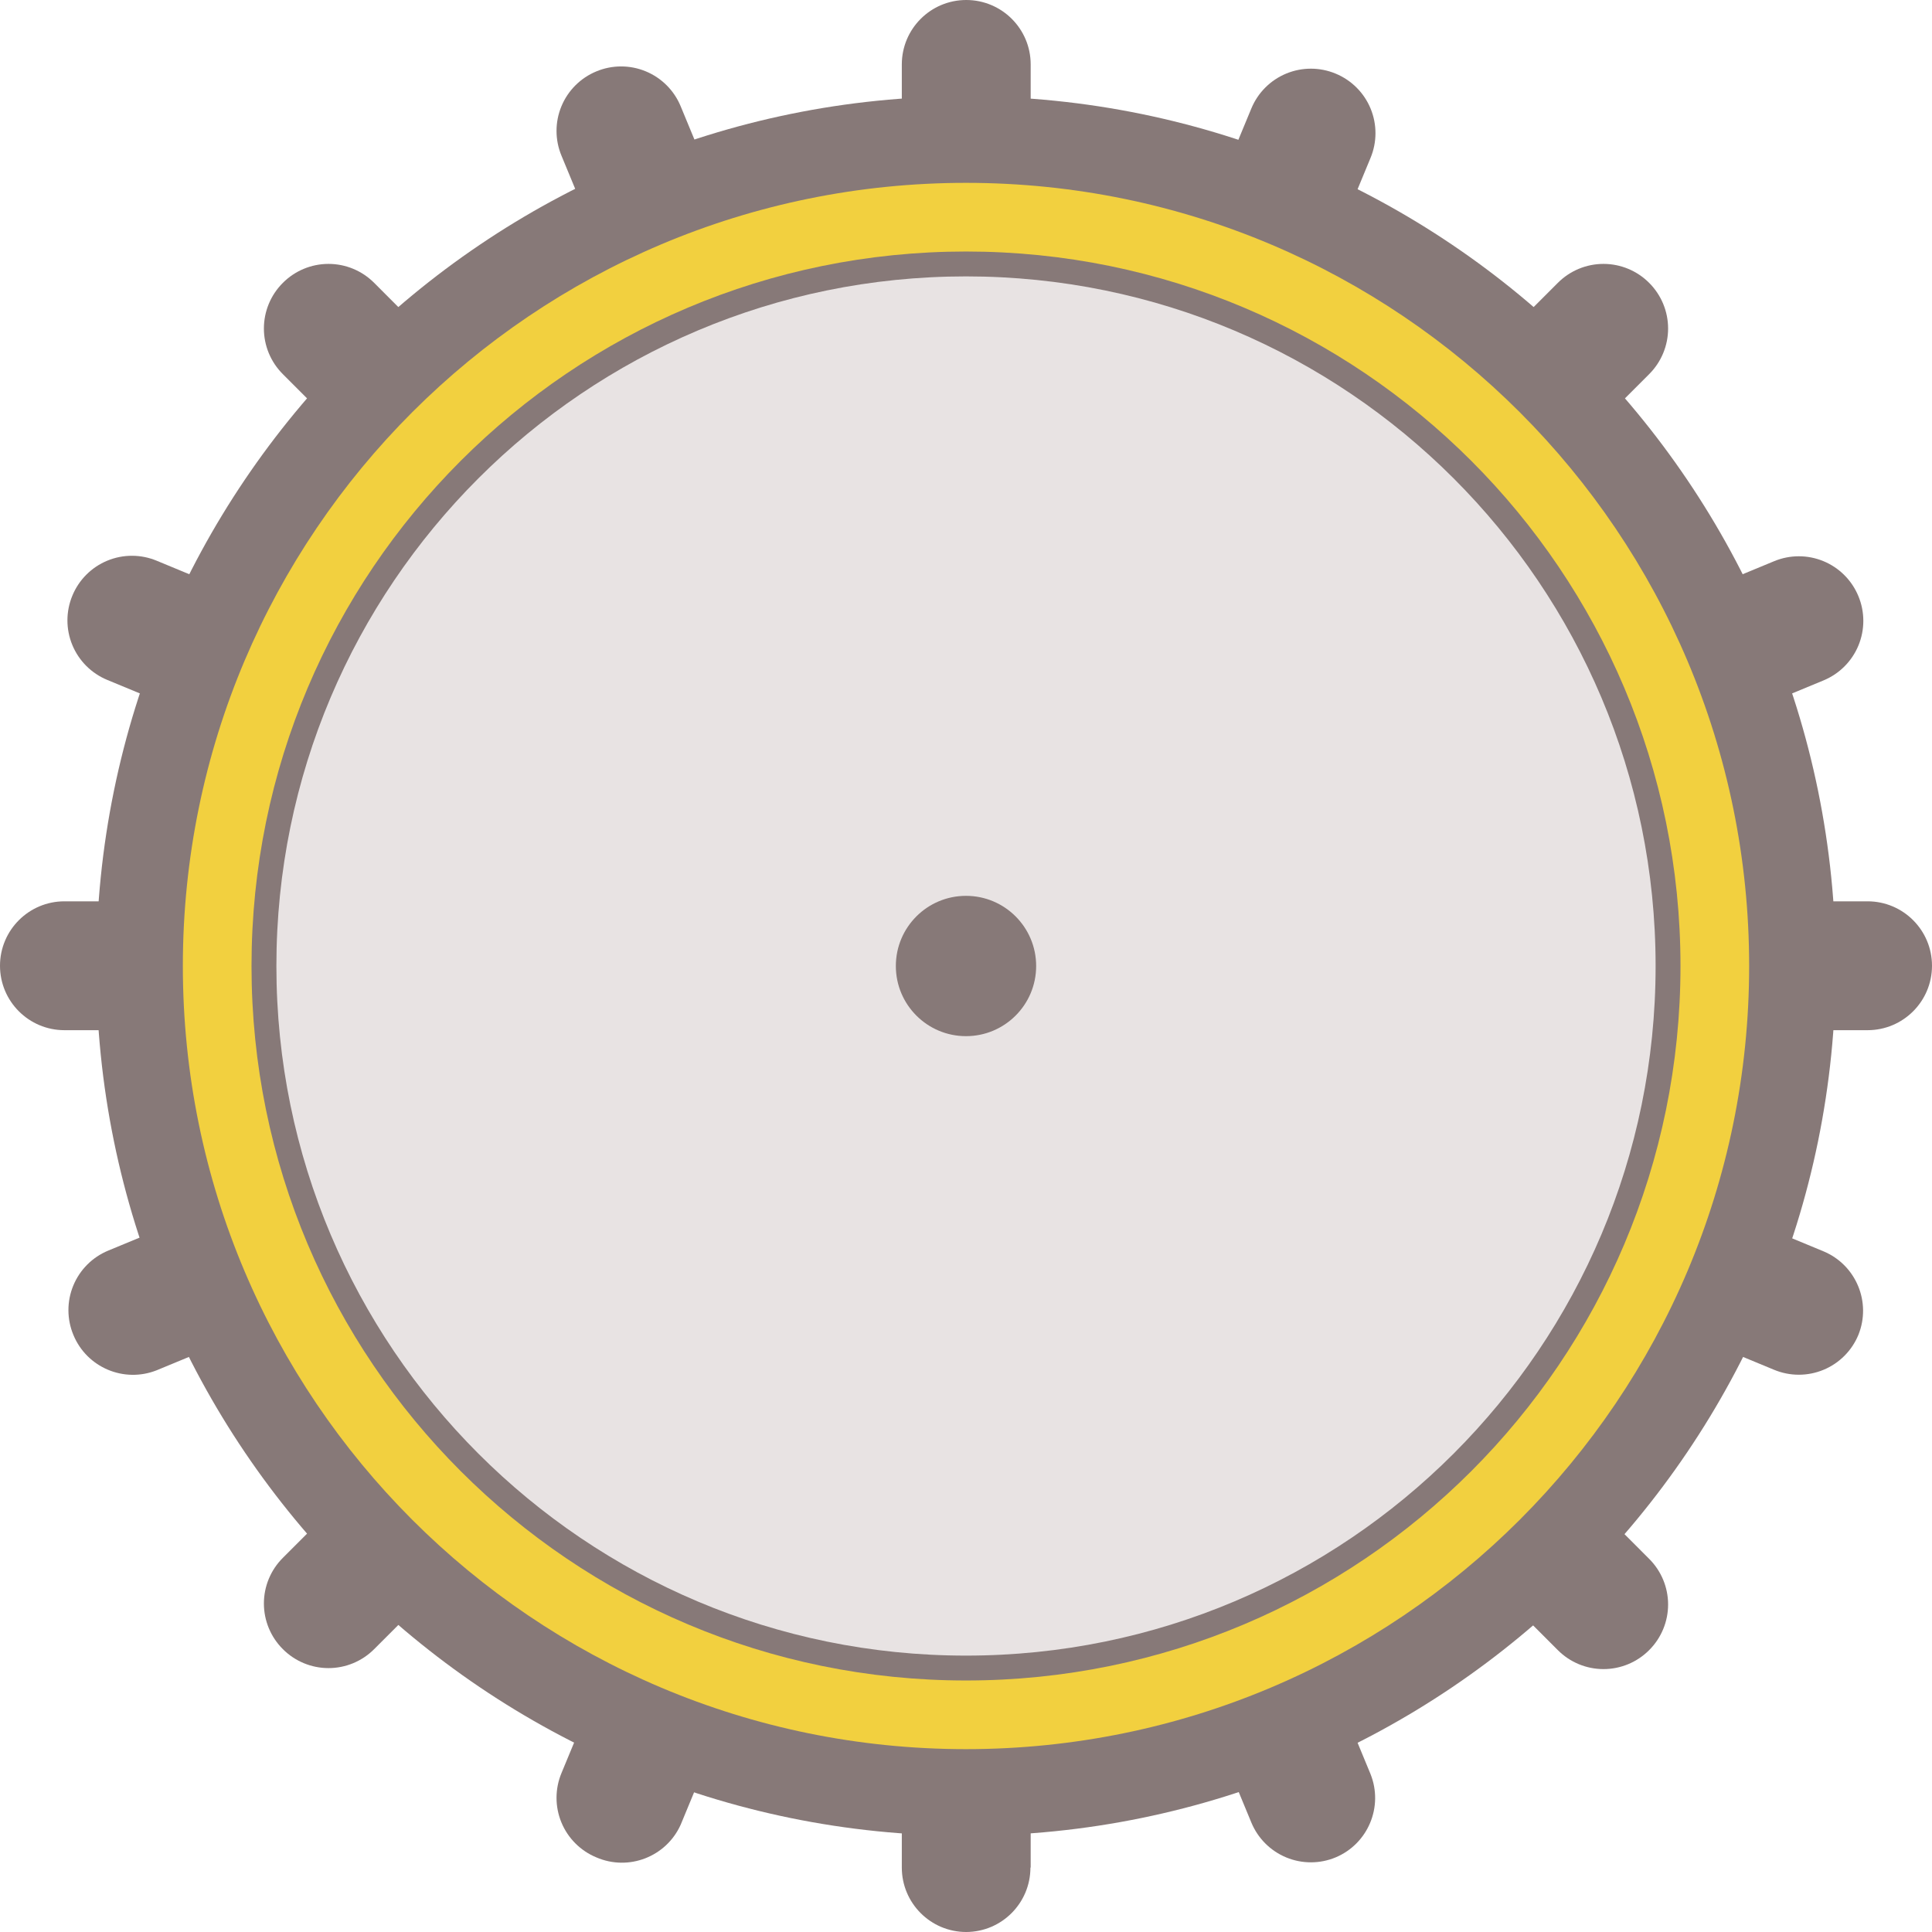
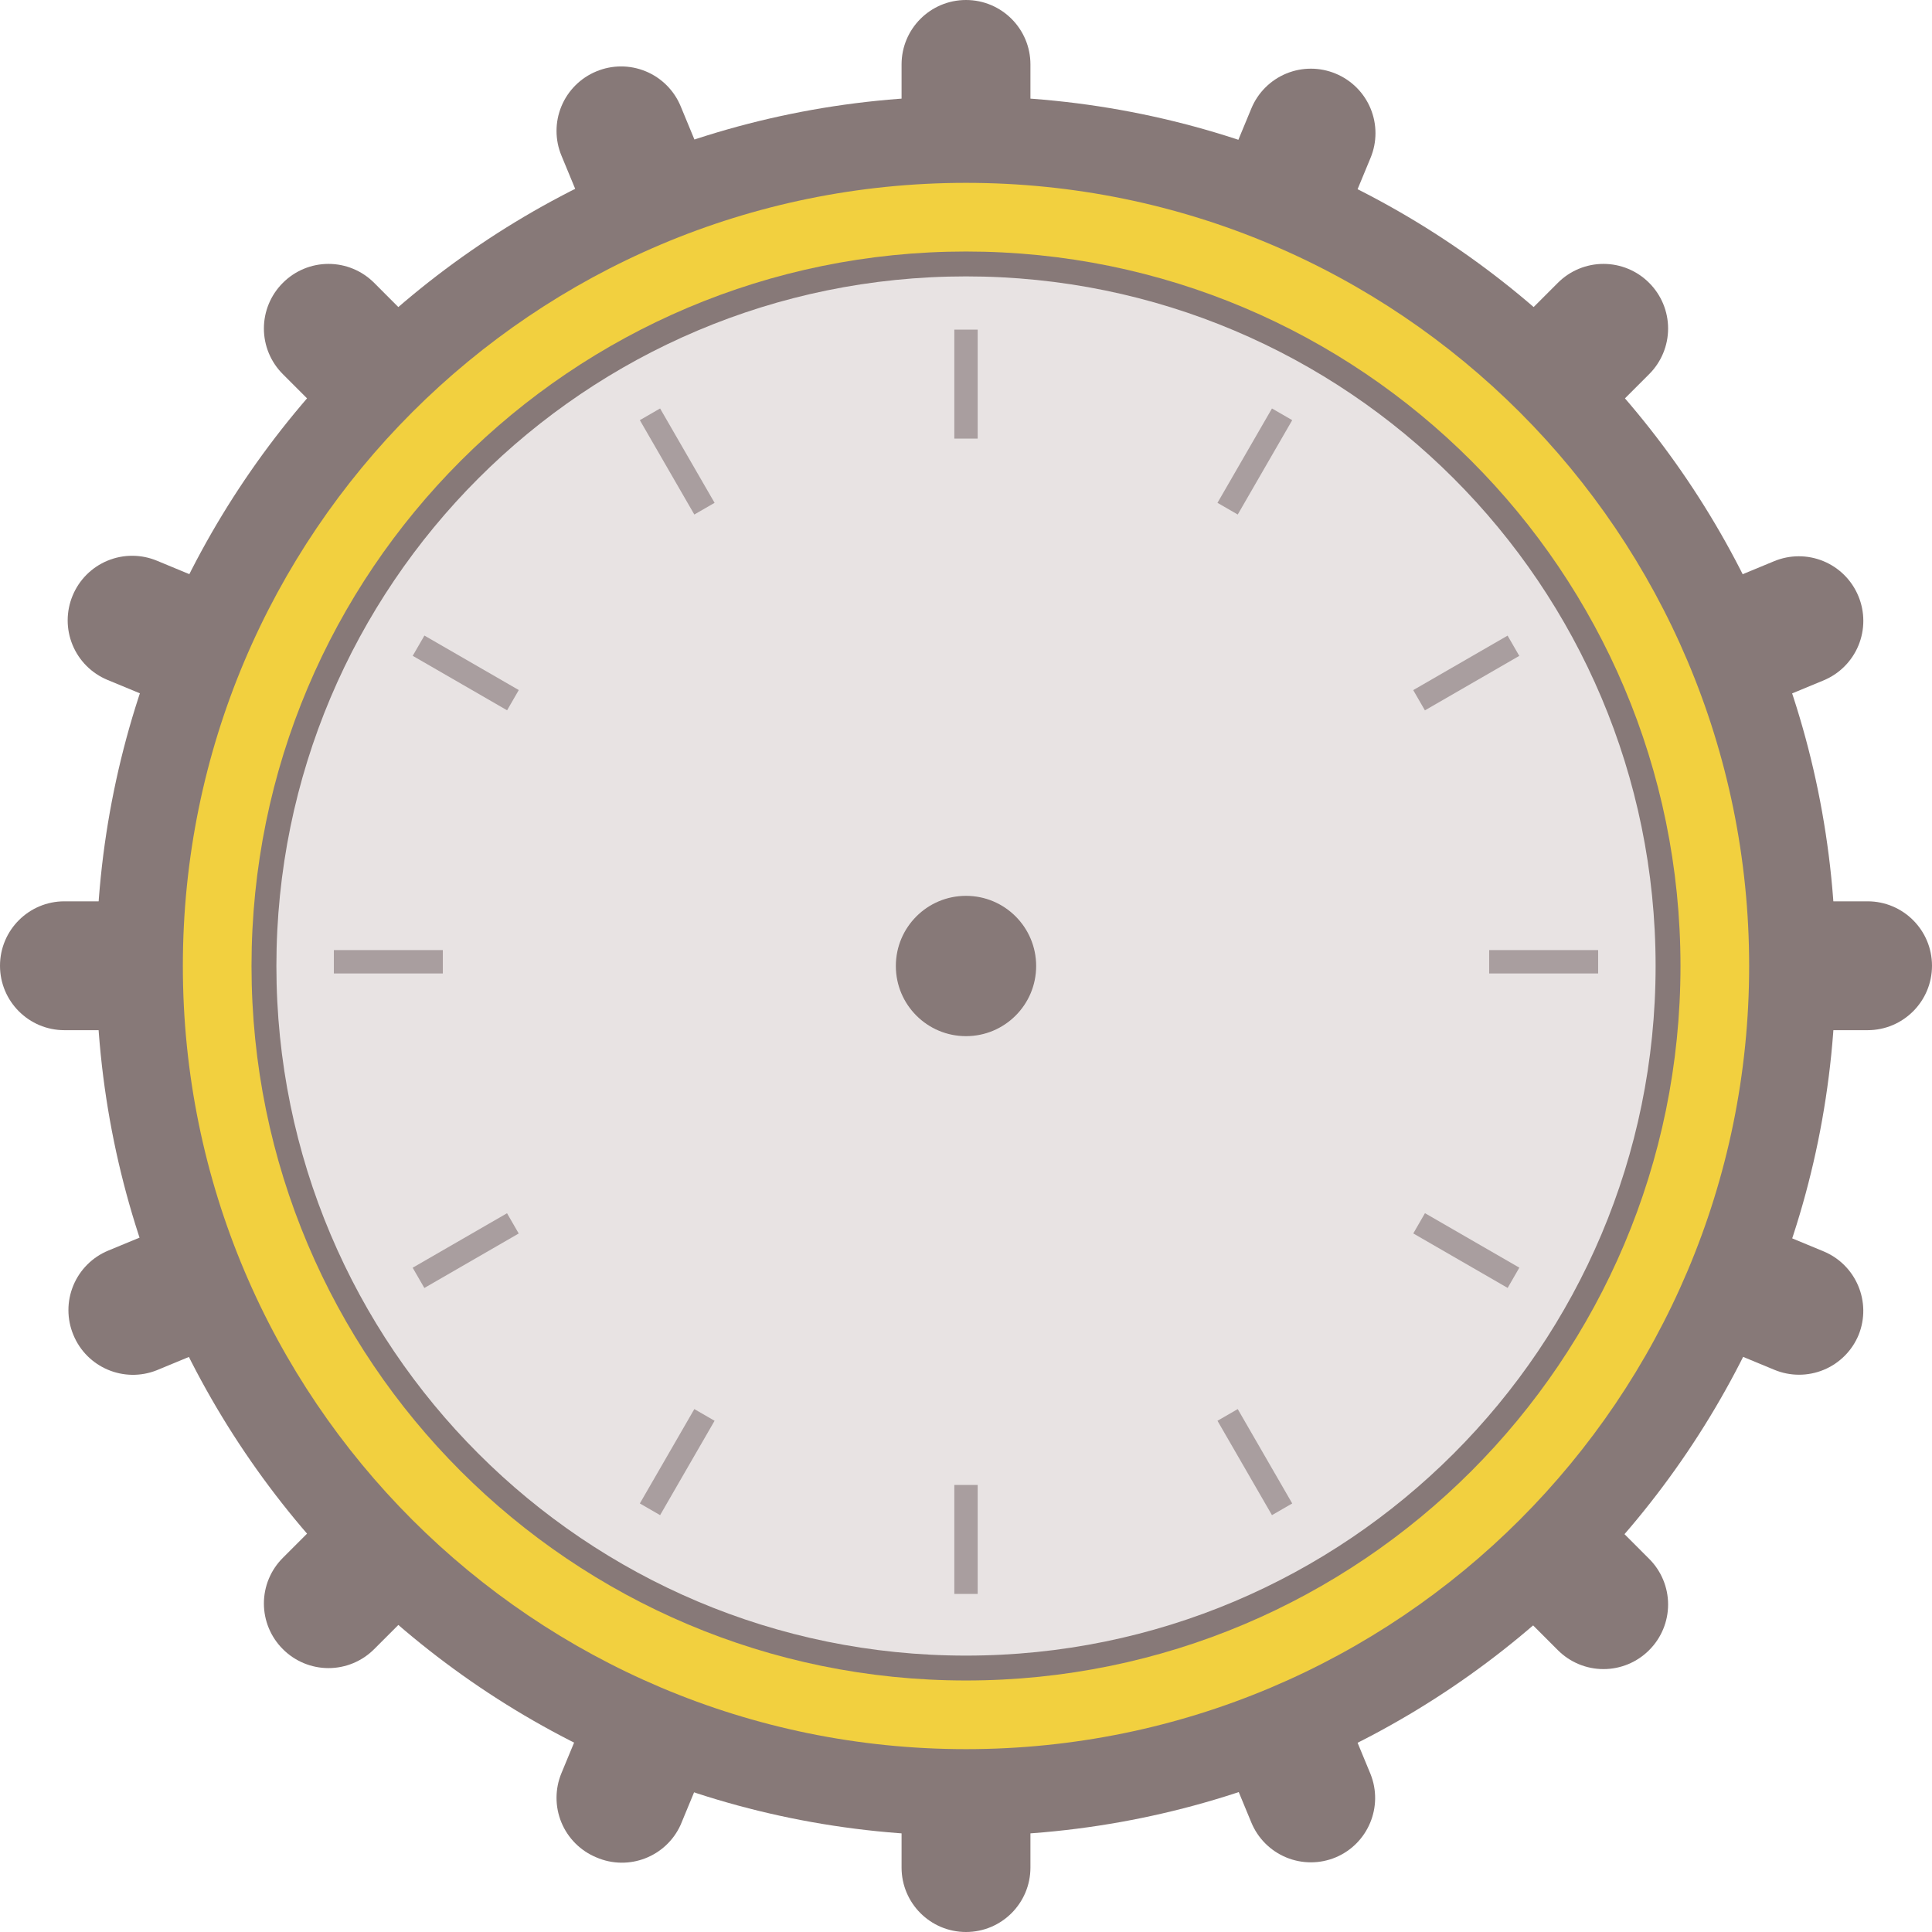
<svg xmlns="http://www.w3.org/2000/svg" id="Layer_1" data-name="Layer 1" viewBox="0 0 77.66 77.66">
  <defs>
-     <style>.cls-1{fill:#877978;}.cls-2{fill:#f2d03f;}.cls-3{fill:#e8e3e3;stroke:#877978;stroke-miterlimit:10;}</style>
+     <style>.cls-1{fill:#877978;}.cls-2{fill:#f2d03f;}.cls-3{fill:#e8e3e3;stroke:#877978;stroke-miterlimit:10;}.cls-4{fill:#a99e9f;}</style>
  </defs>
-   <path class="cls-1" d="M52.58,86.41A2.59,2.59,0,0,1,50,89h0a2.59,2.59,0,0,1-2.59-2.59V13.93A2.59,2.59,0,0,1,50,11.34h0a2.59,2.59,0,0,1,2.59,2.59V86.41Z" transform="translate(-11.16 -11.34)" />
-   <path class="cls-1" d="M66.25,82.65A2.59,2.59,0,0,1,64.85,86h0a2.59,2.59,0,0,1-3.39-1.4l-27.73-67a2.59,2.59,0,0,1,1.4-3.39h0a2.59,2.59,0,0,1,3.39,1.4Z" transform="translate(-11.16 -11.34)" />
-   <path class="cls-1" d="M77.45,74a2.59,2.59,0,0,1,0,3.67h0a2.59,2.59,0,0,1-3.67,0L22.53,26.38a2.59,2.59,0,0,1,0-3.67h0a2.59,2.59,0,0,1,3.67,0Z" transform="translate(-11.16 -11.34)" />
-   <path class="cls-1" d="M84.46,61.64A2.59,2.59,0,0,1,85.86,65h0a2.59,2.59,0,0,1-3.39,1.4l-67-27.73a2.59,2.59,0,0,1-1.4-3.39h0a2.59,2.59,0,0,1,3.39-1.4Z" transform="translate(-11.16 -11.34)" />
-   <path class="cls-1" d="M86.23,47.57a2.59,2.59,0,0,1,2.59,2.59h0a2.59,2.59,0,0,1-2.59,2.59H13.75a2.59,2.59,0,0,1-2.59-2.59h0a2.59,2.59,0,0,1,2.59-2.59H86.23Z" transform="translate(-11.16 -11.34)" />
-   <path class="cls-1" d="M82.47,33.9a2.59,2.59,0,0,1,3.39,1.4h0a2.59,2.59,0,0,1-1.4,3.39l-67,27.73A2.59,2.59,0,0,1,14.11,65h0a2.59,2.59,0,0,1,1.4-3.39Z" transform="translate(-11.16 -11.34)" />
-   <path class="cls-1" d="M73.78,22.71a2.59,2.59,0,0,1,3.67,0h0a2.59,2.59,0,0,1,0,3.67L26.2,77.63a2.59,2.59,0,0,1-3.67,0h0a2.59,2.59,0,0,1,0-3.67Z" transform="translate(-11.16 -11.34)" />
-   <path class="cls-1" d="M61.46,15.7a2.59,2.59,0,0,1,3.39-1.4h0a2.59,2.59,0,0,1,1.4,3.39l-27.73,67A2.59,2.59,0,0,1,35.13,86h0a2.59,2.59,0,0,1-1.4-3.39Z" transform="translate(-11.16 -11.34)" />
+   <path class="cls-1" d="M52.59,86.41A2.59,2.59,0,0,1,50,89h0a2.59,2.59,0,0,1-2.59-2.59V13.93A2.59,2.59,0,0,1,50,11.34h0a2.59,2.59,0,0,1,2.59,2.59V86.41Z" transform="translate(-11.17 -11.34)" />
+   <path class="cls-1" d="M66.26,82.65A2.59,2.59,0,0,1,64.86,86h0a2.59,2.59,0,0,1-3.39-1.4l-27.73-67a2.59,2.59,0,0,1,1.4-3.39h0a2.59,2.59,0,0,1,3.39,1.4Z" transform="translate(-11.17 -11.34)" />
+   <path class="cls-1" d="M77.46,74a2.59,2.59,0,0,1,0,3.67h0a2.59,2.59,0,0,1-3.67,0L22.54,26.38a2.59,2.59,0,0,1,0-3.67h0a2.59,2.59,0,0,1,3.67,0Z" transform="translate(-11.17 -11.34)" />
+   <path class="cls-1" d="M84.47,61.64A2.59,2.59,0,0,1,85.88,65h0a2.59,2.59,0,0,1-3.39,1.4l-67-27.73a2.59,2.59,0,0,1-1.4-3.39h0a2.59,2.59,0,0,1,3.39-1.4Z" transform="translate(-11.17 -11.34)" />
+   <path class="cls-1" d="M86.24,47.57a2.59,2.59,0,0,1,2.59,2.59h0a2.59,2.59,0,0,1-2.59,2.59H13.76a2.59,2.59,0,0,1-2.59-2.59h0a2.59,2.59,0,0,1,2.59-2.59H86.24Z" transform="translate(-11.17 -11.34)" />
+   <path class="cls-1" d="M82.48,33.9a2.59,2.59,0,0,1,3.39,1.4h0a2.59,2.59,0,0,1-1.4,3.39l-67,27.73A2.59,2.59,0,0,1,14.12,65h0a2.59,2.59,0,0,1,1.4-3.39Z" transform="translate(-11.17 -11.34)" />
+   <path class="cls-1" d="M73.79,22.71a2.59,2.59,0,0,1,3.67,0h0a2.59,2.59,0,0,1,0,3.67L26.21,77.63a2.59,2.59,0,0,1-3.67,0h0a2.59,2.59,0,0,1,0-3.67Z" transform="translate(-11.17 -11.34)" />
+   <path class="cls-1" d="M61.47,15.7a2.59,2.59,0,0,1,3.39-1.4h0a2.59,2.59,0,0,1,1.4,3.39l-27.73,67A2.59,2.59,0,0,1,35.14,86h0a2.59,2.59,0,0,1-1.4-3.39Z" transform="translate(-11.17 -11.34)" />
  <circle class="cls-1" cx="38.83" cy="38.83" r="34.96" />
-   <path class="cls-2" d="M50,18.69A31.48,31.48,0,1,0,81.47,50.17,31.48,31.48,0,0,0,50,18.69Zm0,59.18a27.7,27.7,0,1,1,27.7-27.7A27.7,27.7,0,0,1,50,77.87Z" transform="translate(-11.16 -11.34)" />
+   <path class="cls-2" d="M50,18.69A31.48,31.48,0,1,0,81.48,50.17,31.48,31.48,0,0,0,50,18.69Zm0,59.18a27.7,27.7,0,1,1,27.7-27.7A27.7,27.7,0,0,1,50,77.87Z" transform="translate(-11.17 -11.34)" />
  <circle class="cls-3" cx="38.83" cy="38.83" r="28.22" />
  <circle class="cls-1" cx="38.83" cy="38.83" r="2.82" />
+   <rect class="cls-4" x="38.36" y="13.25" width="0.94" height="4.38" />
+   <rect class="cls-4" x="38.36" y="59.69" width="0.94" height="4.38" />
+   <rect class="cls-4" x="72.75" y="47.81" width="0.94" height="4.38" transform="translate(112.05 -34.56) rotate(90)" />
+   <rect class="cls-4" x="26.31" y="47.81" width="0.94" height="4.38" transform="translate(65.61 11.88) rotate(90)" />
+   <rect class="cls-4" x="37.92" y="27.7" width="0.94" height="4.38" transform="translate(-20.97 11.86) rotate(-30)" />
+   <rect class="cls-4" x="61.14" y="67.92" width="0.94" height="4.38" transform="translate(-37.97 28.86) rotate(-30)" />
+   <rect class="cls-4" x="29.42" y="36.2" width="0.94" height="4.38" transform="translate(-29.47 33.74) rotate(-60)" />
+   <rect class="cls-4" x="69.64" y="59.42" width="0.94" height="4.38" transform="translate(-29.47 80.18) rotate(-60)" />
+   <rect class="cls-4" x="61.14" y="27.7" width="0.94" height="4.38" transform="translate(12.03 -38.14) rotate(30)" />
+   <rect class="cls-4" x="37.92" y="67.92" width="0.94" height="4.38" transform="translate(29.03 -21.14) rotate(30)" />
+   <rect class="cls-4" x="69.64" y="36.2" width="0.94" height="4.38" transform="translate(57.13 -52.86) rotate(60)" />
+   <rect class="cls-4" x="29.42" y="59.42" width="0.94" height="4.38" transform="translate(57.13 -6.42) rotate(60)" />
</svg>
